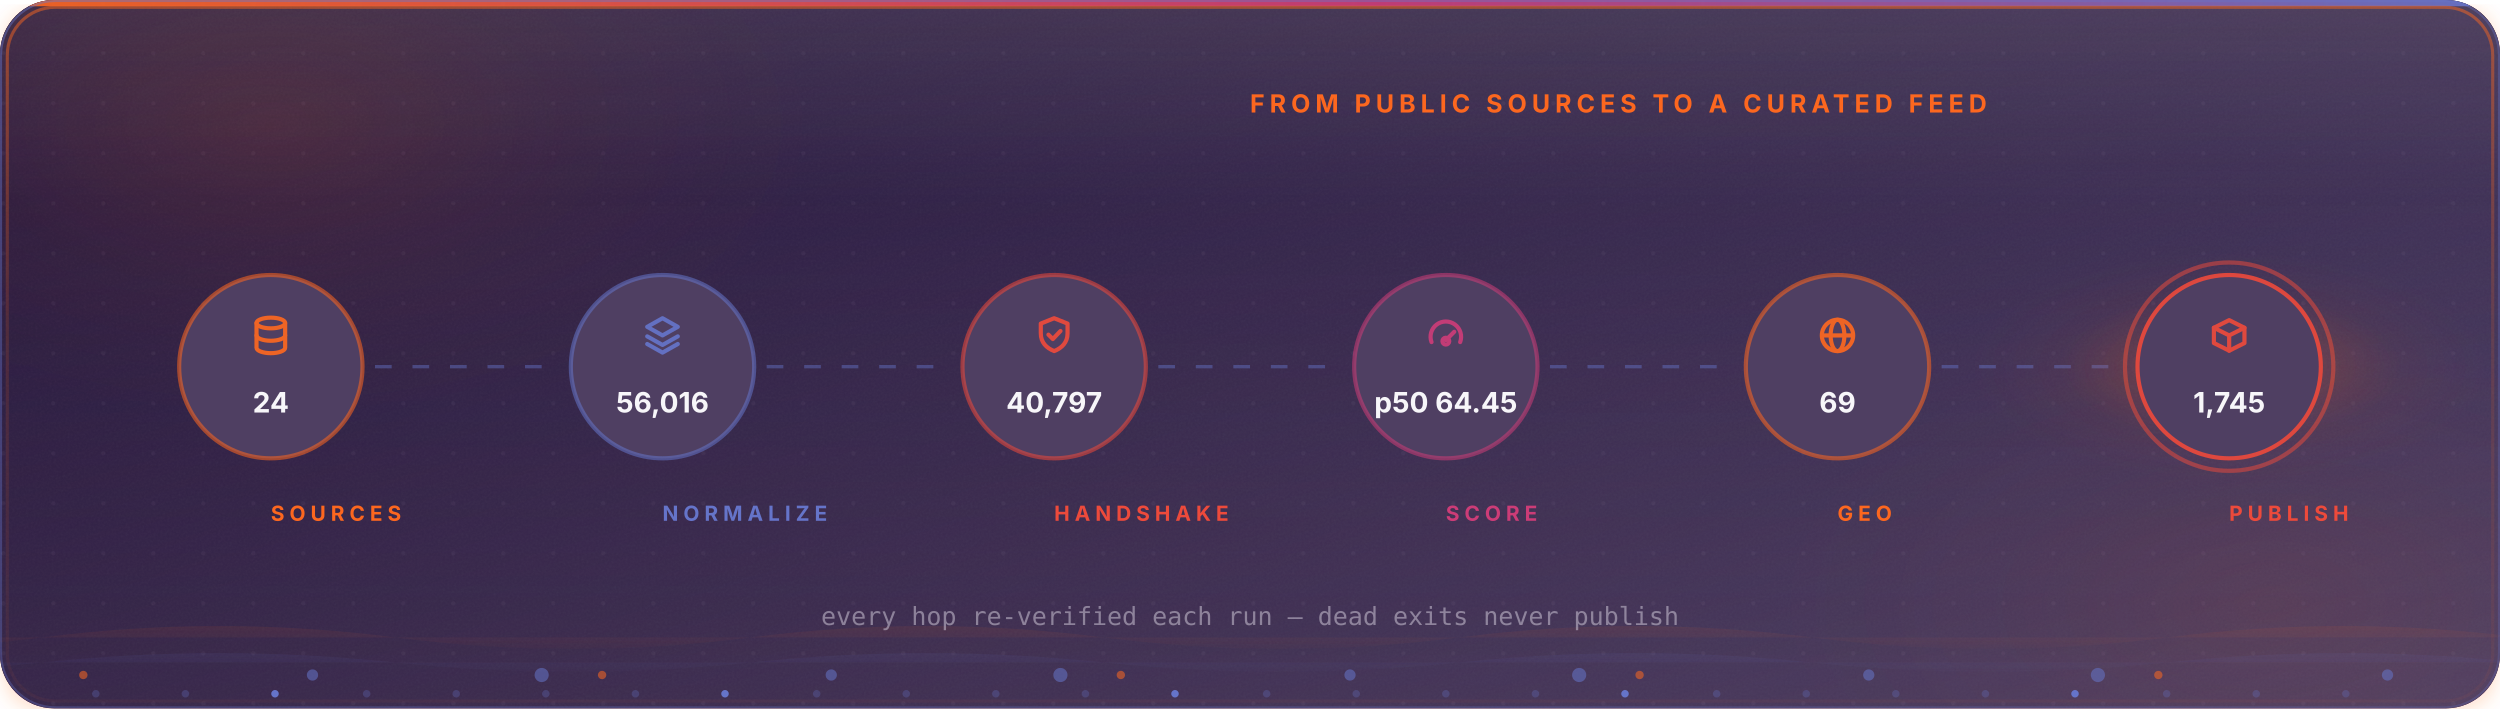
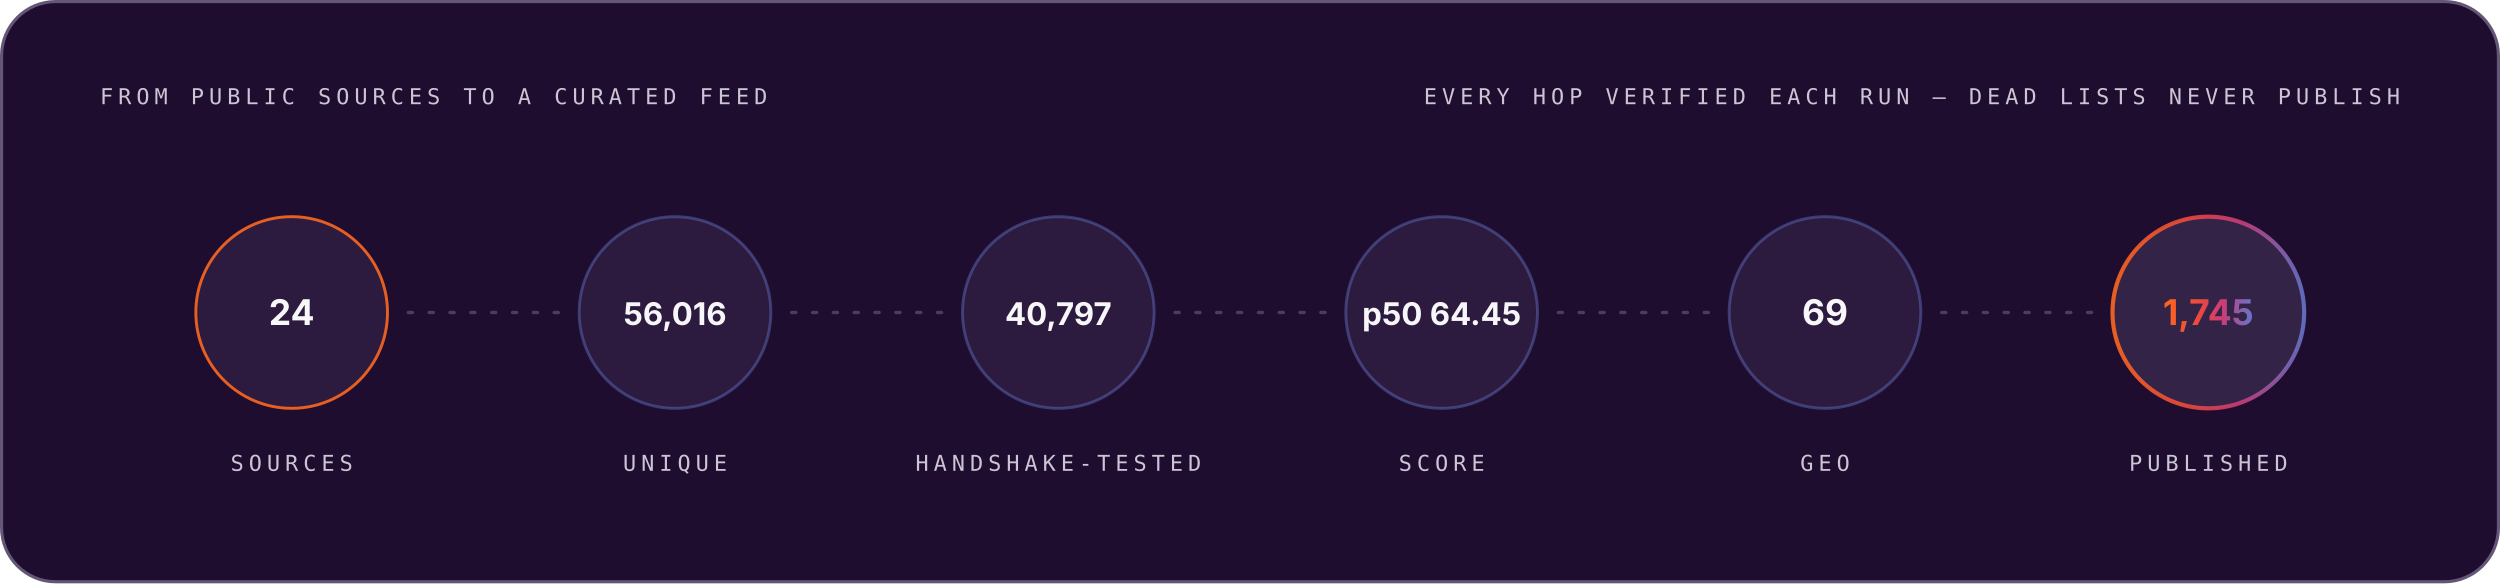
- <svg xmlns="http://www.w3.org/2000/svg" width="1200" height="340" viewBox="0 0 1200 340" role="img">
-   <defs>
-     <linearGradient id="bg-dark" gradientUnits="objectBoundingBox" x1="0.0" y1="0.0" x2="1.0" y2="1.0">
-       <stop offset="0" stop-color="#1E0D2F" stop-opacity="1" />
-       <stop offset="1" stop-color="#4F3F62" stop-opacity="1" />
-     </linearGradient>
-     <linearGradient id="tint-dark" gradientUnits="objectBoundingBox" x1="0.0" y1="0.0" x2="0" y2="1">
-       <stop offset="0" stop-color="#6574C9" stop-opacity="0.08" />
-       <stop offset="1" stop-color="#6574C9" stop-opacity="0" />
-     </linearGradient>
-     <linearGradient id="inner-dark" gradientUnits="objectBoundingBox" x1="0.0" y1="0.0" x2="0" y2="1">
-       <stop offset="0" stop-color="#FAECC5" stop-opacity="0.1" />
-       <stop offset="0.28" stop-color="#FAECC5" stop-opacity="0" />
-     </linearGradient>
-     <linearGradient id="topbar-dark" gradientUnits="userSpaceOnUse" x1="0" y1="1.5" x2="1200" y2="1.5">
-       <stop offset="0" stop-color="#FC671F" stop-opacity="0.9" />
-       <stop offset="0.55" stop-color="#CC3C77" stop-opacity="0.9" />
-       <stop offset="1" stop-color="#6574C9" stop-opacity="0.9" />
-     </linearGradient>
-     <linearGradient id="hero-dark" gradientUnits="objectBoundingBox" x1="0.0" y1="0.0" x2="0" y2="1">
-       <stop offset="0" stop-color="#FC671F" stop-opacity="1" />
-       <stop offset="0.55" stop-color="#CC3C77" stop-opacity="1" />
-       <stop offset="1" stop-color="#6574C9" stop-opacity="1" />
-     </linearGradient>
-     <linearGradient id="word-dark" gradientUnits="objectBoundingBox" x1="0" y1="0" x2="1" y2="0">
-       <stop offset="0" stop-color="#FC671F" stop-opacity="1" />
-       <stop offset="0.6" stop-color="#CC3C77" stop-opacity="1" />
-       <stop offset="1" stop-color="#6574C9" stop-opacity="1" />
-     </linearGradient>
-     <linearGradient id="ib-dark" gradientUnits="objectBoundingBox" x1="0.0" y1="0.0" x2="0" y2="1">
-       <stop offset="0" stop-color="#FC671F" stop-opacity="0.5" />
-       <stop offset="0.45" stop-color="#FC671F" stop-opacity="0.16" />
-       <stop offset="1" stop-color="#FC671F" stop-opacity="0.05" />
-     </linearGradient>
-     <linearGradient id="border-dark" gradientUnits="objectBoundingBox" x1="0.0" y1="0.0" x2="1.0" y2="1.0">
-       <stop offset="0" stop-color="#6574C9" stop-opacity="0.45" />
-       <stop offset="1" stop-color="#6574C9" stop-opacity="0.248" />
-     </linearGradient>
-     <linearGradient id="div-dark" gradientUnits="objectBoundingBox" x1="0.0" y1="0.0" x2="1" y2="0">
-       <stop offset="0" stop-color="#CCC5D5" stop-opacity="0.16" />
-       <stop offset="1" stop-color="#CCC5D5" stop-opacity="0.056" />
-     </linearGradient>
-     <radialGradient id="glow-dark" cx="0.5" cy="0.5" r="0.5">
-       <stop offset="0" stop-color="#FC671F" stop-opacity="0.55" />
-       <stop offset="0.55" stop-color="#FC671F" stop-opacity="0.18" />
-       <stop offset="1" stop-color="#FC671F" stop-opacity="0" />
-     </radialGradient>
-     <linearGradient id="shine-dark" gradientUnits="objectBoundingBox" x1="0.0" y1="0.0" x2="1" y2="0">
-       <stop offset="0" stop-color="#FAECC5" stop-opacity="0" />
-       <stop offset="0.5" stop-color="#FAECC5" stop-opacity="0.06" />
-       <stop offset="1" stop-color="#FAECC5" stop-opacity="0" />
-     </linearGradient>
-     <linearGradient id="wavea-dark" gradientUnits="objectBoundingBox" x1="0.0" y1="0.0" x2="0" y2="1">
-       <stop offset="0" stop-color="#FC671F" stop-opacity="0.1" />
-       <stop offset="1" stop-color="#FC671F" stop-opacity="0.02" />
-     </linearGradient>
-     <linearGradient id="waveb-dark" gradientUnits="objectBoundingBox" x1="0.0" y1="0.0" x2="0" y2="1">
-       <stop offset="0" stop-color="#6574C9" stop-opacity="0.1" />
-       <stop offset="1" stop-color="#6574C9" stop-opacity="0.02" />
-     </linearGradient>
-     <pattern id="grid-dark" width="24" height="24" patternUnits="userSpaceOnUse">
-       <circle cx="1.6" cy="1.6" r="1.05" fill="#CCC5D5" />
-     </pattern>
-     <filter id="grain-dark" x="0" y="0" width="100%" height="100%">
-       <feTurbulence type="fractalNoise" baseFrequency="0.9" numOctaves="2" stitchTiles="stitch" result="n" />
-       <feColorMatrix in="n" type="saturate" values="0" result="m" />
-       <feComposite in="m" in2="SourceGraphic" operator="in" />
-     </filter>
-     <filter id="shadow-dark" x="-15%" y="-15%" width="130%" height="140%">
-       <feDropShadow dx="0" dy="10" stdDeviation="16" flood-color="#FC671F" flood-opacity="0.20" />
-       <feDropShadow dx="0" dy="2" stdDeviation="5" flood-color="#FC671F" flood-opacity="0.25" />
-     </filter>
-     <clipPath id="clip-dark">
-       <rect x="0" y="0" width="1200" height="340" rx="26" />
-     </clipPath>
-   </defs>
-   <style>
-       @keyframes fl-dark {
-         0% { transform: translateY(0); opacity: 0; }
-         12% { opacity: 0.85; }
-         80% { opacity: 0.45; }
-         100% { transform: translateY(-330px); opacity: 0; }
-       }
-       .pt-dark { animation: fl-dark 9s linear infinite; }
- 
-       @keyframes sw-dark {
-         0%, 52% { transform: translateX(0) skewX(-20deg); }
-         100% { transform: translateX(1900px) skewX(-20deg); }
-       }
-       .sweep-dark { animation: sw-dark 7.5s ease-in-out infinite; }
- 
-       @keyframes wvm-dark { to { transform: translateX(-170px); } }
-       .wv-dark { animation: wvm-dark 9s ease-in-out infinite alternate; }
-       .wv2-dark { animation-duration: 14s; }
- 
-       @keyframes sp-dark { to { transform: rotate(360deg); } }
-       .spin-dark { transform-box: fill-box; transform-origin: center;
-                   animation: sp-dark 8s linear infinite; }
-       .rev-dark { animation-direction: reverse; }
- 
-       @keyframes bt-dark { 50% { transform: scale(1.12); } }
-       .beat-dark { transform-box: fill-box; transform-origin: center;
-                   animation: bt-dark 2.4s ease-in-out infinite; }
- 
-       @keyframes gw-dark { 50% { opacity: 0.55; } }
-       .glowG-dark { animation: gw-dark 3.2s ease-in-out infinite; }
- 
-       @keyframes shn-dark {
-         0%, 46% { transform: translateX(-540px); }
-         100% { transform: translateX(1620px); }
-       }
-       .shn-dark { animation: shn-dark 5.5s ease-in-out infinite; }
- 
-       @keyframes bgl-dark { 0%, 100% { opacity: 0.35; } 12% { opacity: 1; } }
-       .bgl-dark { animation: bgl-dark 2.2s ease-in-out infinite; }
- 
-       @keyframes dsh-dark { to { stroke-dashoffset: -36; } }
-       .dash-dark { stroke-dasharray: 8 10; animation: dsh-dark 1.2s linear infinite; }
- 
-       @keyframes pk-dark {
-         0% { transform: translateX(0); opacity: 0; }
-         10% { opacity: 1; }
-         88% { opacity: 1; }
-         100% { transform: translateX(var(--d, 200px)); opacity: 0; }
-       }
-       .pk-dark { animation: pk-dark 2.6s linear infinite; }
- 
-       @keyframes pkv-dark {
-         0% { transform: translateY(0); opacity: 0; }
-         10% { opacity: 1; }
-         88% { opacity: 1; }
-         100% { transform: translateY(var(--dy, 40px)); opacity: 0; }
-       }
-       .pkv-dark { animation: pkv-dark 2.6s linear infinite; }
- 
-       @keyframes pls-dark {
-         0% { transform: scale(0.55); opacity: 0.85; }
-         100% { transform: scale(2.4); opacity: 0; }
-       }
-       .pls-dark { transform-box: fill-box; transform-origin: center;
-                  animation: pls-dark 2.4s ease-out infinite; }
- 
-       @keyframes flt-dark { 50% { transform: translateY(-6px); } }
-       .flt-dark { animation: flt-dark 6s ease-in-out infinite; }
- 
-       @keyframes grw-dark { from { transform: scaleX(0); } }
-       .grow-dark { transform-box: fill-box; transform-origin: left center;
-                   animation: grw-dark 1.5s 0.2s ease-out both; }
- 
-       @media (prefers-reduced-motion: reduce) {
-         .pt-dark,.sweep-dark,.wv-dark,.spin-dark,.rev-dark,.beat-dark,.glowG-dark,.shn-dark,.bgl-dark,.dash-dark,.pk-dark,.pkv-dark,.pls-dark,.flt-dark,.grow-dark { animation: none; }
-       }
-     </style>
-   <g filter="url(#shadow-dark)">
-     <rect width="1200" height="340" rx="26" fill="#1E0D2F" />
+ <svg xmlns="http://www.w3.org/2000/svg" width="1200" height="280" viewBox="0 0 1200 280" role="img" font-family="Space Grotesk, Inter, system-ui, -apple-system, Segoe UI, sans-serif">
+   <style>.m-fade{animation:vf .7s ease-out both}.m-grow{transform-box:fill-box;transform-origin:left center;animation:vg .9s cubic-bezier(.2,.7,.2,1) both}.m-dash{animation:vm 26s linear infinite}.m-beat{animation:vb 2.6s ease-in-out infinite;transform-box:fill-box;transform-origin:center}@keyframes vf{from{opacity:0}to{opacity:1}}@keyframes vg{from{transform:scaleX(0)}to{transform:scaleX(1)}}@keyframes vm{to{stroke-dashoffset:-320}}@keyframes vb{0%,86%,100%{transform:scale(1)}90%{transform:scale(1.05)}95%{transform:scale(1.01)}}@media (prefers-reduced-motion:reduce){.m-fade,.m-grow,.m-dash,.m-beat{animation:none}}</style>
+   <linearGradient id="brand-dark" x1="0" y1="0" x2="1" y2="0">
+     <stop offset="0" stop-color="#FC671F" />
+     <stop offset="0.38" stop-color="#ED4A3B" />
+     <stop offset="0.66" stop-color="#CC3C77" />
+     <stop offset="1" stop-color="#6574C9" />
+   </linearGradient>
+   <rect x="0.75" y="0.75" width="1198.5" height="278.5" rx="26" fill="#1E0D2F" stroke="#645676" stroke-width="1.5" />
+   <g class="m-fade" style="animation-delay:0.00s">
+     <text x="48" y="50" font-size="10.5" font-weight="500" font-family="IBM Plex Mono, ui-monospace, SFMono-Regular, Menlo, monospace" letter-spacing="2.4" fill="#CCC5D5">FROM PUBLIC SOURCES TO A CURATED FEED</text>
+     <text x="1152" y="50" font-size="10.5" font-weight="500" font-family="IBM Plex Mono, ui-monospace, SFMono-Regular, Menlo, monospace" letter-spacing="2.4" text-anchor="end" fill="#CCC5D5">EVERY HOP VERIFIED EACH RUN — DEAD LISTS NEVER PUBLISH</text>
  </g>
-   <g clip-path="url(#clip-dark)">
-     <rect width="1200" height="340" fill="url(#bg-dark)" />
-     <rect width="1200" height="340" fill="url(#tint-dark)" />
-     <rect width="1200" height="340" fill="url(#inner-dark)" />
-     <rect width="1200" height="340" fill="url(#grid-dark)" opacity="0.05" />
-     <rect width="1200" height="340" fill="#FAECC5" filter="url(#grain-dark)" opacity="0.045" />
-     <ellipse cx="130" cy="60" rx="260" ry="140" fill="url(#glow-dark)" opacity="0.22" />
-     <ellipse cx="1090" cy="290" rx="240" ry="130" fill="url(#glow-dark)" opacity="0.14" />
-     <path class="wv-dark" d="M -320 306 q 85.0 -11 170 0 q 85.0 11 170 0 q 85.0 -11 170 0 q 85.0 11 170 0 q 85.0 -11 170 0 q 85.0 11 170 0 q 85.0 -11 170 0 q 85.0 11 170 0 q 85.0 -11 170 0 q 85.0 11 170 0 q 85.0 -11 170 0 q 85.0 11 170 0 q 85.0 -11 170 0" fill="url(#wavea-dark)" opacity="0.8" />
-     <path class="wv-dark wv2-dark" d="M -320 318 q 85.0 -9 170 0 q 85.0 9 170 0 q 85.0 -9 170 0 q 85.0 9 170 0 q 85.0 -9 170 0 q 85.0 9 170 0 q 85.0 -9 170 0 q 85.0 9 170 0 q 85.0 -9 170 0 q 85.0 9 170 0 q 85.0 -9 170 0 q 85.0 9 170 0 q 85.0 -9 170 0" fill="url(#waveb-dark)" opacity="0.9" />
-     <rect width="1200" height="3" fill="url(#topbar-dark)" />
-     <g class="sweep-dark">
-       <rect x="-320" y="-60" width="230" height="460" fill="url(#shine-dark)" opacity="0.75" />
-     </g>
-     <circle class="pt-dark" cx="40" cy="324" r="2.0" fill="#FC671F" opacity="0.55" style="animation-duration:8.0s;animation-delay:-0.0s" />
-     <circle class="pt-dark" cx="150" cy="324" r="2.7" fill="#6574C9" opacity="0.55" style="animation-duration:9.7s;animation-delay:-0.9s" />
-     <circle class="pt-dark" cx="260" cy="324" r="3.4" fill="#6574C9" opacity="0.55" style="animation-duration:11.4s;animation-delay:-1.8s" />
-     <circle class="pt-dark" cx="289" cy="324" r="2.0" fill="#FC671F" opacity="0.55" style="animation-duration:13.1s;animation-delay:-2.7s" />
-     <circle class="pt-dark" cx="399" cy="324" r="2.7" fill="#6574C9" opacity="0.55" style="animation-duration:8.0s;animation-delay:-3.6s" />
-     <circle class="pt-dark" cx="509" cy="324" r="3.4" fill="#6574C9" opacity="0.55" style="animation-duration:9.7s;animation-delay:-4.5s" />
-     <circle class="pt-dark" cx="538" cy="324" r="2.0" fill="#FC671F" opacity="0.55" style="animation-duration:11.4s;animation-delay:-5.4s" />
-     <circle class="pt-dark" cx="648" cy="324" r="2.7" fill="#6574C9" opacity="0.55" style="animation-duration:13.1s;animation-delay:-6.3s" />
-     <circle class="pt-dark" cx="758" cy="324" r="3.4" fill="#6574C9" opacity="0.55" style="animation-duration:8.0s;animation-delay:-7.2s" />
-     <circle class="pt-dark" cx="787" cy="324" r="2.0" fill="#FC671F" opacity="0.55" style="animation-duration:9.7s;animation-delay:-8.1s" />
-     <circle class="pt-dark" cx="897" cy="324" r="2.7" fill="#6574C9" opacity="0.55" style="animation-duration:11.4s;animation-delay:-9.0s" />
-     <circle class="pt-dark" cx="1007" cy="324" r="3.4" fill="#6574C9" opacity="0.55" style="animation-duration:13.1s;animation-delay:-9.9s" />
-     <circle class="pt-dark" cx="1036" cy="324" r="2.0" fill="#FC671F" opacity="0.55" style="animation-duration:8.0s;animation-delay:-2.8s" />
-     <circle class="pt-dark" cx="1146" cy="324" r="2.7" fill="#6574C9" opacity="0.55" style="animation-duration:9.7s;animation-delay:-2.0s" />
-     <circle cx="46" cy="333" r="1.8" fill="#6574C9" opacity="0.28" />
-     <circle cx="89" cy="333" r="1.8" fill="#6574C9" opacity="0.28" />
-     <circle class="bgl-dark" cx="132" cy="333" r="1.8" fill="#6574C9" style="animation-delay:-0.46s" />
-     <circle cx="176" cy="333" r="1.8" fill="#6574C9" opacity="0.28" />
-     <circle cx="219" cy="333" r="1.8" fill="#6574C9" opacity="0.28" />
-     <circle cx="262" cy="333" r="1.8" fill="#6574C9" opacity="0.28" />
-     <circle cx="305" cy="333" r="1.8" fill="#6574C9" opacity="0.28" />
-     <circle class="bgl-dark" cx="348" cy="333" r="1.8" fill="#6574C9" style="animation-delay:-1.61s" />
-     <circle cx="392" cy="333" r="1.8" fill="#6574C9" opacity="0.28" />
-     <circle cx="435" cy="333" r="1.8" fill="#6574C9" opacity="0.28" />
-     <circle cx="478" cy="333" r="1.8" fill="#6574C9" opacity="0.28" />
-     <circle cx="521" cy="333" r="1.8" fill="#6574C9" opacity="0.28" />
-     <circle class="bgl-dark" cx="564" cy="333" r="1.8" fill="#6574C9" style="animation-delay:-2.76s" />
-     <circle cx="608" cy="333" r="1.8" fill="#6574C9" opacity="0.28" />
-     <circle cx="651" cy="333" r="1.8" fill="#6574C9" opacity="0.28" />
-     <circle cx="694" cy="333" r="1.8" fill="#6574C9" opacity="0.28" />
-     <circle cx="737" cy="333" r="1.8" fill="#6574C9" opacity="0.28" />
-     <circle class="bgl-dark" cx="780" cy="333" r="1.8" fill="#6574C9" style="animation-delay:-3.91s" />
-     <circle cx="824" cy="333" r="1.8" fill="#6574C9" opacity="0.28" />
-     <circle cx="867" cy="333" r="1.8" fill="#6574C9" opacity="0.28" />
-     <circle cx="910" cy="333" r="1.8" fill="#6574C9" opacity="0.28" />
-     <circle cx="953" cy="333" r="1.8" fill="#6574C9" opacity="0.28" />
-     <circle class="bgl-dark" cx="996" cy="333" r="1.8" fill="#6574C9" style="animation-delay:-5.06s" />
-     <circle cx="1040" cy="333" r="1.8" fill="#6574C9" opacity="0.28" />
-     <circle cx="1083" cy="333" r="1.8" fill="#6574C9" opacity="0.28" />
-     <circle cx="1126" cy="333" r="1.8" fill="#6574C9" opacity="0.28" />
+   <g class="m-fade" style="animation-delay:0.10s">
+     <circle cx="140.0" cy="150" r="46" fill="#4F3F62" fill-opacity="0.3" stroke="#FC671F" stroke-opacity="0.9" stroke-width="1.4" />
+     <text x="140.0" y="156" font-size="17" font-weight="700" font-family="Space Grotesk, Inter, system-ui, -apple-system, Segoe UI, sans-serif" text-anchor="middle" fill="#F7F6F9">24</text>
+     <text x="140.0" y="226" font-size="10.5" font-weight="500" font-family="IBM Plex Mono, ui-monospace, SFMono-Regular, Menlo, monospace" letter-spacing="2.4" text-anchor="middle" fill="#CCC5D5">SOURCES</text>
  </g>
-   <rect x="3.5" y="3.5" width="1193" height="333" rx="23" fill="none" stroke="url(#ib-dark)" stroke-width="1.5" />
-   <rect x="0.5" y="0.5" width="1199" height="339" rx="26" fill="none" stroke="url(#border-dark)" stroke-width="1" />
-   <text x="600" y="54" font-family="Space Grotesk, Inter, system-ui, -apple-system, Segoe UI, sans-serif" font-size="12" font-weight="700" fill="#FC671F" text-anchor="start" letter-spacing="2.4">FROM PUBLIC SOURCES TO A CURATED FEED</text>
-   <line x1="330" y1="50" x2="404" y2="50" stroke="url(#div-dark)" stroke-width="1.5" />
-   <line x1="796" y1="50" x2="870" y2="50" stroke="url(#div-dark)" stroke-width="1.5" />
-   <line class="dash-dark" x1="180" y1="176" x2="268" y2="176" stroke="#6574C9" stroke-opacity="0.45" stroke-width="1.6" />
-   <circle class="pk-dark" cx="180" cy="176" r="3.2" fill="#FC671F" opacity="0" style="--d:88px;animation-delay:-0.0s" />
-   <circle cx="130" cy="176" r="44" fill="#4F3F62" stroke="#FC671F" stroke-opacity="0.55" stroke-width="2" />
-   <g transform="translate(119.0,150.0) scale(0.9167)" fill="none" stroke="#FC671F" stroke-width="2.18" stroke-linecap="round" stroke-linejoin="round" opacity="0.92">
-     <ellipse cx="12" cy="5.5" rx="7.5" ry="2.8" />
-     <path d="M4.5 5.5 V18.5 C4.5 20 7.9 21.3 12 21.3 C16.1 21.3 19.5 20 19.5 18.5 V5.5" />
-     <path d="M4.5 12 C4.5 13.5 7.9 14.8 12 14.8 C16.1 14.8 19.5 13.5 19.5 12" />
+   <line x1="196.0" y1="150" x2="268.0" y2="150" stroke="#645676" stroke-opacity="0.65" stroke-width="1.6" stroke-linecap="round" stroke-dasharray="2 8" class="m-dash" />
+   <g class="m-fade" style="animation-delay:0.22s">
+     <circle cx="324.0" cy="150" r="46" fill="#4F3F62" fill-opacity="0.3" stroke="#6574C9" stroke-opacity="0.45" stroke-width="1.4" />
+     <text x="324.0" y="156" font-size="15" font-weight="700" font-family="Space Grotesk, Inter, system-ui, -apple-system, Segoe UI, sans-serif" text-anchor="middle" fill="#F7F6F9">56,016</text>
+     <text x="324.0" y="226" font-size="10.5" font-weight="500" font-family="IBM Plex Mono, ui-monospace, SFMono-Regular, Menlo, monospace" letter-spacing="2.4" text-anchor="middle" fill="#CCC5D5">UNIQUE</text>
  </g>
-   <text x="130" y="198" font-family="Space Grotesk, Inter, system-ui, -apple-system, Segoe UI, sans-serif" font-size="13.5" font-weight="700" fill="#F7F6F9" text-anchor="middle">24</text>
-   <text x="130" y="250" font-family="Space Grotesk, Inter, system-ui, -apple-system, Segoe UI, sans-serif" font-size="10" font-weight="700" fill="#FC671F" text-anchor="start" letter-spacing="2.4">SOURCES</text>
-   <line class="dash-dark" x1="368" y1="176" x2="456" y2="176" stroke="#6574C9" stroke-opacity="0.45" stroke-width="1.6" />
-   <circle class="pk-dark" cx="368" cy="176" r="3.2" fill="#FC671F" opacity="0" style="--d:88px;animation-delay:-0.7s" />
-   <circle cx="318" cy="176" r="44" fill="#4F3F62" stroke="#6574C9" stroke-opacity="0.55" stroke-width="2" />
-   <g transform="translate(307.0,150.0) scale(0.9167)" fill="none" stroke="#6574C9" stroke-width="2.18" stroke-linecap="round" stroke-linejoin="round" opacity="0.92">
-     <path d="M12 3 L20 7.5 L12 12 L4 7.5 Z" />
-     <path d="M4 12.5 L12 17 L20 12.5" />
-     <path d="M4 16.5 L12 21 L20 16.5" />
+   <line x1="380.0" y1="150" x2="452.0" y2="150" stroke="#645676" stroke-opacity="0.65" stroke-width="1.6" stroke-linecap="round" stroke-dasharray="2 8" class="m-dash" />
+   <g class="m-fade" style="animation-delay:0.34s">
+     <circle cx="508.0" cy="150" r="46" fill="#4F3F62" fill-opacity="0.3" stroke="#6574C9" stroke-opacity="0.45" stroke-width="1.4" />
+     <text x="508.0" y="156" font-size="15" font-weight="700" font-family="Space Grotesk, Inter, system-ui, -apple-system, Segoe UI, sans-serif" text-anchor="middle" fill="#F7F6F9">40,797</text>
+     <text x="508.0" y="226" font-size="10.5" font-weight="500" font-family="IBM Plex Mono, ui-monospace, SFMono-Regular, Menlo, monospace" letter-spacing="2.4" text-anchor="middle" fill="#CCC5D5">HANDSHAKE-TESTED</text>
  </g>
-   <text x="318" y="198" font-family="Space Grotesk, Inter, system-ui, -apple-system, Segoe UI, sans-serif" font-size="13.5" font-weight="700" fill="#F7F6F9" text-anchor="middle">56,016</text>
-   <text x="318" y="250" font-family="Space Grotesk, Inter, system-ui, -apple-system, Segoe UI, sans-serif" font-size="10" font-weight="700" fill="#6574C9" text-anchor="start" letter-spacing="2.4">NORMALIZE</text>
-   <line class="dash-dark" x1="556" y1="176" x2="644" y2="176" stroke="#6574C9" stroke-opacity="0.45" stroke-width="1.6" />
-   <circle class="pk-dark" cx="556" cy="176" r="3.2" fill="#FC671F" opacity="0" style="--d:88px;animation-delay:-1.4s" />
-   <circle cx="506" cy="176" r="44" fill="#4F3F62" stroke="#ED4A3B" stroke-opacity="0.55" stroke-width="2" />
-   <g transform="translate(495.0,150.0) scale(0.9167)" fill="none" stroke="#ED4A3B" stroke-width="2.18" stroke-linecap="round" stroke-linejoin="round" opacity="0.92">
-     <path d="M12 3 L19 5.8 V11 C19 15.6 16.1 18.6 12 20.2 C7.9 18.6 5 15.6 5 11 V5.8 Z" />
-     <path d="M9 11.6 L11.3 13.9 L15.3 9.7" />
+   <line x1="564.0" y1="150" x2="636.0" y2="150" stroke="#645676" stroke-opacity="0.65" stroke-width="1.6" stroke-linecap="round" stroke-dasharray="2 8" class="m-dash" />
+   <g class="m-fade" style="animation-delay:0.46s">
+     <circle cx="692.0" cy="150" r="46" fill="#4F3F62" fill-opacity="0.3" stroke="#6574C9" stroke-opacity="0.45" stroke-width="1.4" />
+     <text x="692.0" y="156" font-size="15" font-weight="700" font-family="Space Grotesk, Inter, system-ui, -apple-system, Segoe UI, sans-serif" text-anchor="middle" fill="#F7F6F9">p50 64.45</text>
+     <text x="692.0" y="226" font-size="10.5" font-weight="500" font-family="IBM Plex Mono, ui-monospace, SFMono-Regular, Menlo, monospace" letter-spacing="2.4" text-anchor="middle" fill="#CCC5D5">SCORE</text>
  </g>
-   <text x="506" y="198" font-family="Space Grotesk, Inter, system-ui, -apple-system, Segoe UI, sans-serif" font-size="13.5" font-weight="700" fill="#F7F6F9" text-anchor="middle">40,797</text>
-   <text x="506" y="250" font-family="Space Grotesk, Inter, system-ui, -apple-system, Segoe UI, sans-serif" font-size="10" font-weight="700" fill="#ED4A3B" text-anchor="start" letter-spacing="2.4">HANDSHAKE</text>
-   <line class="dash-dark" x1="744" y1="176" x2="832" y2="176" stroke="#6574C9" stroke-opacity="0.45" stroke-width="1.6" />
-   <circle class="pk-dark" cx="744" cy="176" r="3.2" fill="#FC671F" opacity="0" style="--d:88px;animation-delay:-2.1s" />
-   <circle cx="694" cy="176" r="44" fill="#4F3F62" stroke="#CC3C77" stroke-opacity="0.55" stroke-width="2" />
-   <g transform="translate(683.0,150.0) scale(0.9167)" fill="none" stroke="#CC3C77" stroke-width="2.18" stroke-linecap="round" stroke-linejoin="round" opacity="0.92">
-     <path d="M4.5 15.5 A 8 8 0 1 1 19.5 15.5" />
-     <path d="M12 14.5 L16.4 10.1" />
-     <circle cx="12" cy="15" r="1.8" />
+   <line x1="748.0" y1="150" x2="820.0" y2="150" stroke="#645676" stroke-opacity="0.65" stroke-width="1.6" stroke-linecap="round" stroke-dasharray="2 8" class="m-dash" />
+   <g class="m-fade" style="animation-delay:0.58s">
+     <circle cx="876.0" cy="150" r="46" fill="#4F3F62" fill-opacity="0.3" stroke="#6574C9" stroke-opacity="0.45" stroke-width="1.4" />
+     <text x="876.0" y="156" font-size="17" font-weight="700" font-family="Space Grotesk, Inter, system-ui, -apple-system, Segoe UI, sans-serif" text-anchor="middle" fill="#F7F6F9">69</text>
+     <text x="876.0" y="226" font-size="10.5" font-weight="500" font-family="IBM Plex Mono, ui-monospace, SFMono-Regular, Menlo, monospace" letter-spacing="2.4" text-anchor="middle" fill="#CCC5D5">GEO</text>
  </g>
-   <text x="694" y="198" font-family="Space Grotesk, Inter, system-ui, -apple-system, Segoe UI, sans-serif" font-size="13.5" font-weight="700" fill="#F7F6F9" text-anchor="middle">p50 64.45</text>
-   <text x="694" y="250" font-family="Space Grotesk, Inter, system-ui, -apple-system, Segoe UI, sans-serif" font-size="10" font-weight="700" fill="#CC3C77" text-anchor="start" letter-spacing="2.4">SCORE</text>
-   <line class="dash-dark" x1="932" y1="176" x2="1020" y2="176" stroke="#6574C9" stroke-opacity="0.45" stroke-width="1.6" />
-   <circle class="pk-dark" cx="932" cy="176" r="3.2" fill="#FC671F" opacity="0" style="--d:88px;animation-delay:-2.8s" />
-   <circle cx="882" cy="176" r="44" fill="#4F3F62" stroke="#FC671F" stroke-opacity="0.55" stroke-width="2" />
-   <g transform="translate(871.0,150.0) scale(0.9167)" fill="none" stroke="#FC671F" stroke-width="2.18" stroke-linecap="round" stroke-linejoin="round" opacity="0.92">
-     <circle cx="12" cy="12" r="8.2" />
-     <ellipse cx="12" cy="12" rx="3.6" ry="8.2" />
-     <path d="M4.4 12 H19.6" />
+   <line x1="932.0" y1="150" x2="1004.0" y2="150" stroke="#645676" stroke-opacity="0.65" stroke-width="1.6" stroke-linecap="round" stroke-dasharray="2 8" class="m-dash" />
+   <g class="m-fade" style="animation-delay:0.70s">
+     <circle cx="1060.0" cy="150" r="46" fill="#4F3F62" fill-opacity="0.45" stroke="url(#brand-dark)" stroke-opacity="0.9" stroke-width="2" />
+     <text x="1060.0" y="156" font-size="17" font-weight="700" font-family="Space Grotesk, Inter, system-ui, -apple-system, Segoe UI, sans-serif" text-anchor="middle" fill="url(#brand-dark)">1,745</text>
+     <text x="1060.0" y="226" font-size="10.5" font-weight="500" font-family="IBM Plex Mono, ui-monospace, SFMono-Regular, Menlo, monospace" letter-spacing="2.4" text-anchor="middle" fill="#CCC5D5">PUBLISHED</text>
  </g>
-   <text x="882" y="198" font-family="Space Grotesk, Inter, system-ui, -apple-system, Segoe UI, sans-serif" font-size="13.5" font-weight="700" fill="#F7F6F9" text-anchor="middle">69</text>
-   <text x="882" y="250" font-family="Space Grotesk, Inter, system-ui, -apple-system, Segoe UI, sans-serif" font-size="10" font-weight="700" fill="#FC671F" text-anchor="start" letter-spacing="2.4">GEO</text>
-   <g class="pls-dark" style="animation-delay:0s">
-     <circle cx="1070" cy="176" r="50" fill="none" stroke="#ED4A3B" stroke-width="2" opacity="0.3" />
-   </g>
-   <g class="pls-dark" style="animation-delay:-1.2s">
-     <circle cx="1070" cy="176" r="50" fill="none" stroke="#ED4A3B" stroke-width="2" opacity="0.3" />
-   </g>
-   <g class="glowG-dark">
-     <ellipse cx="1070" cy="176" rx="124" ry="55" fill="url(#glow-dark)" opacity="0.28" />
-     <ellipse cx="1070" cy="176" rx="81" ry="36" fill="url(#glow-dark)" opacity="0.5" />
-     <ellipse cx="1070" cy="176" rx="47" ry="21" fill="url(#glow-dark)" opacity="0.85" />
-   </g>
-   <circle cx="1070" cy="176" r="44" fill="#4F3F62" stroke="#ED4A3B" stroke-opacity="0.9" stroke-width="2" />
-   <g transform="translate(1059.0,150.0) scale(0.9167)" fill="none" stroke="#ED4A3B" stroke-width="2.18" stroke-linecap="round" stroke-linejoin="round" opacity="0.92">
-     <path d="M4 8 L12 4 L20 8 V16 L12 20 L4 16 Z" />
-     <path d="M4 8 L12 12 L20 8 M12 12 V20" />
-   </g>
-   <text x="1070" y="198" font-family="Space Grotesk, Inter, system-ui, -apple-system, Segoe UI, sans-serif" font-size="13.5" font-weight="700" fill="#F7F6F9" text-anchor="middle" class="beat-dark">1,745</text>
-   <text x="1070" y="250" font-family="Space Grotesk, Inter, system-ui, -apple-system, Segoe UI, sans-serif" font-size="10" font-weight="700" fill="#ED4A3B" text-anchor="start" letter-spacing="2.4">PUBLISH</text>
-   <text x="600" y="300" font-family="IBM Plex Mono, ui-monospace, SFMono-Regular, Menlo, monospace" font-size="12" font-weight="500" fill="#CCC5D5" text-anchor="middle" opacity="0.55">every hop re-verified each run — dead exits never publish</text>
</svg>
